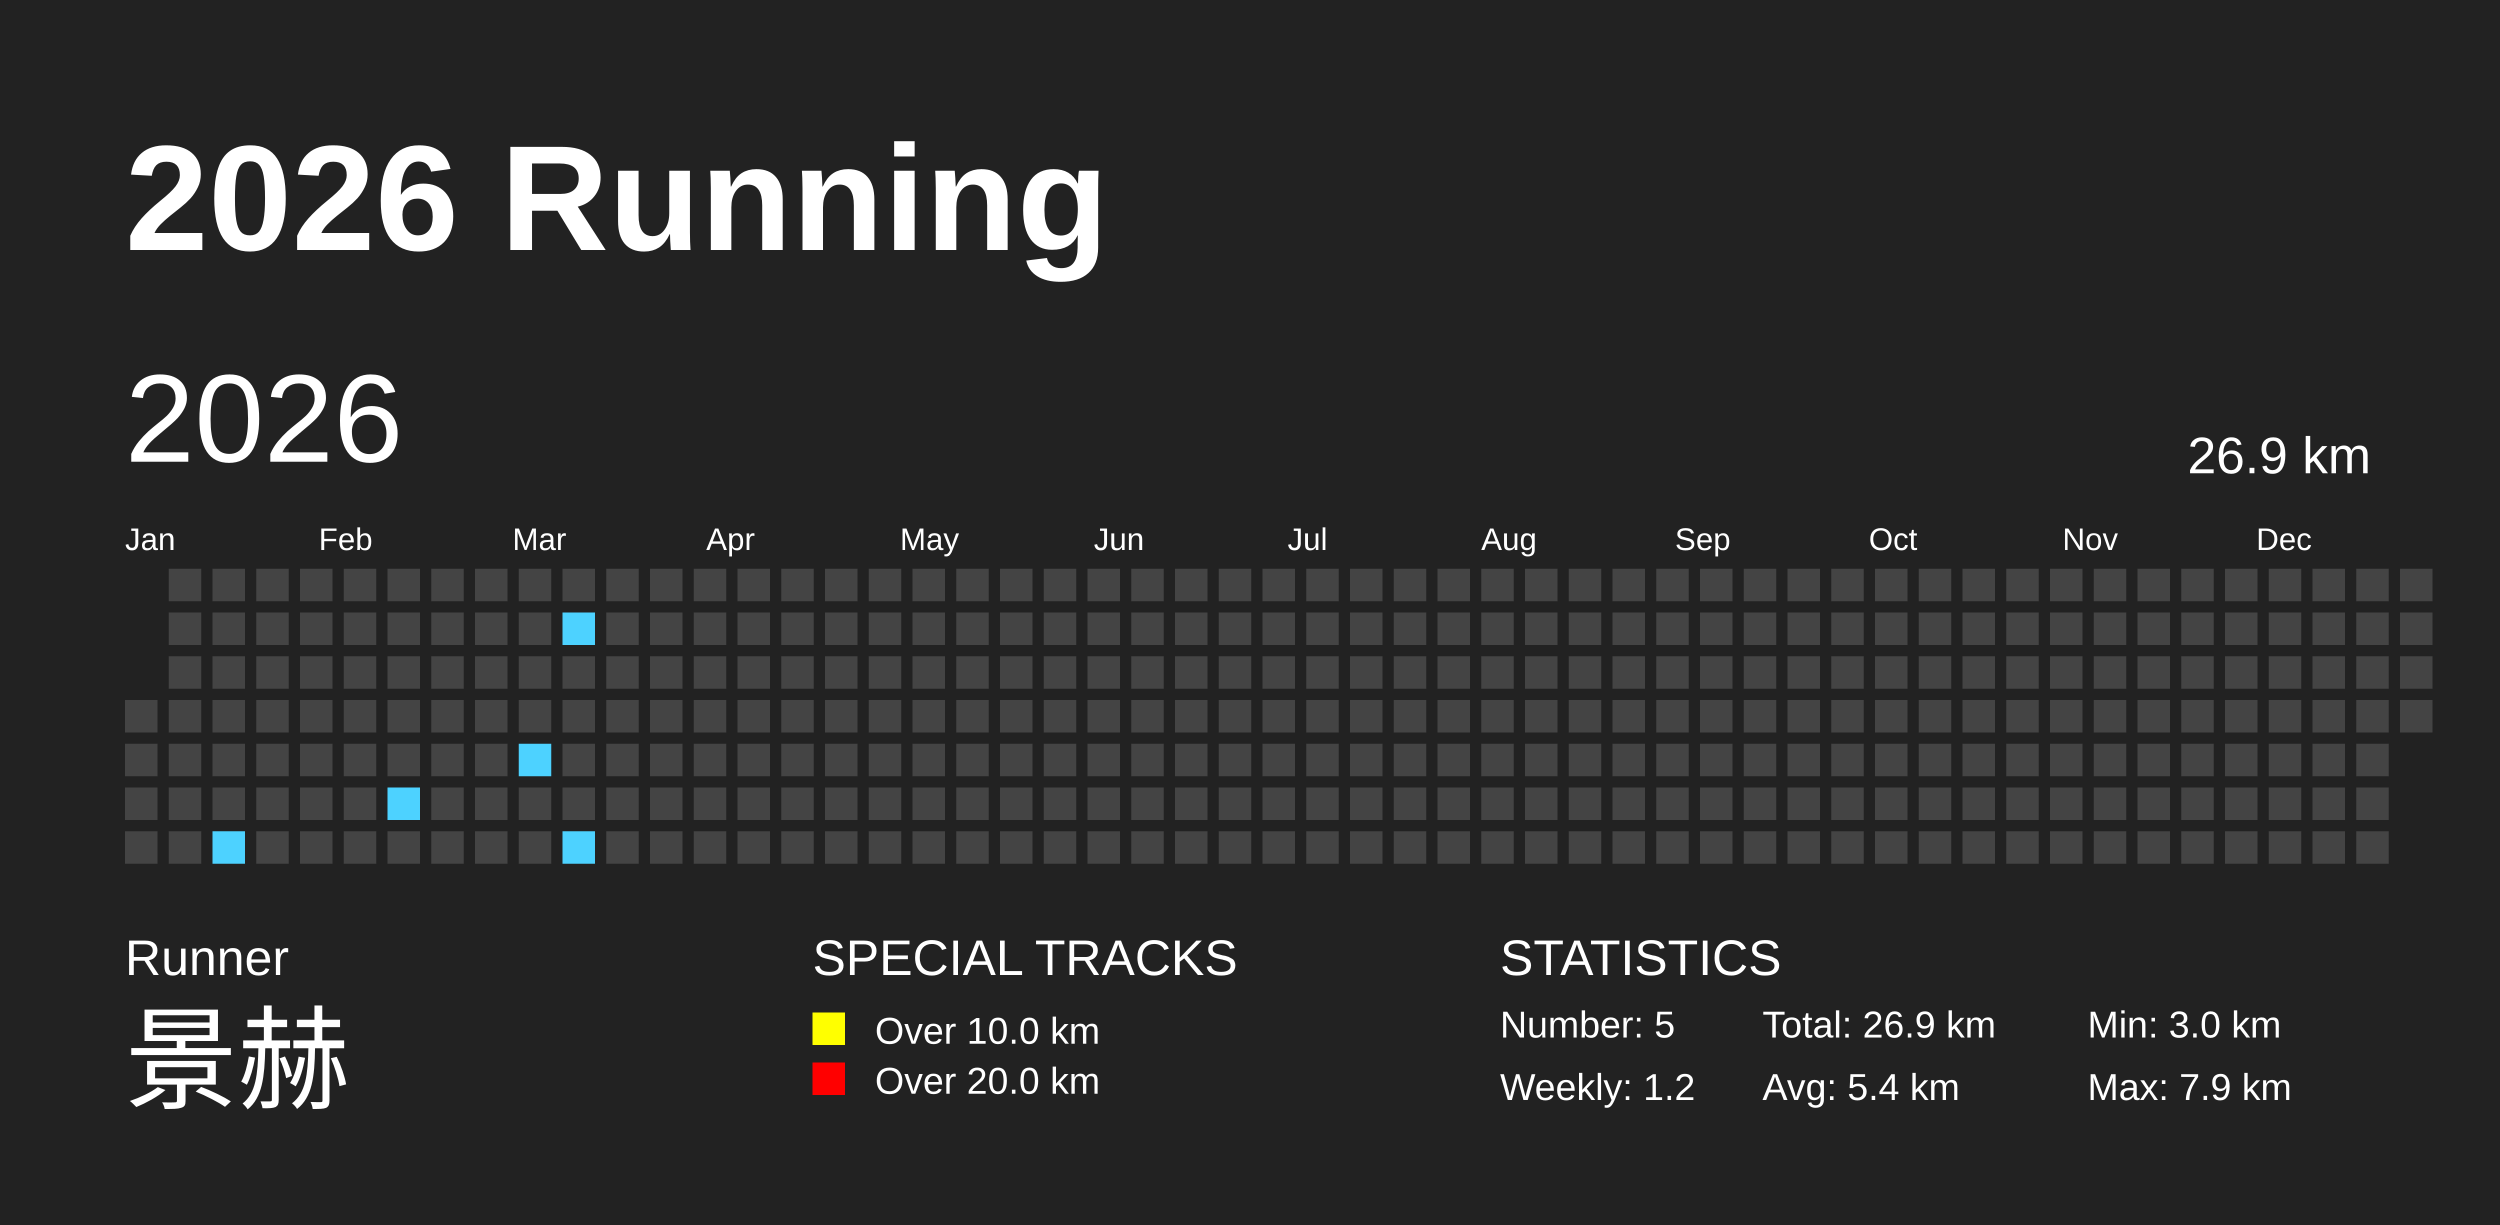
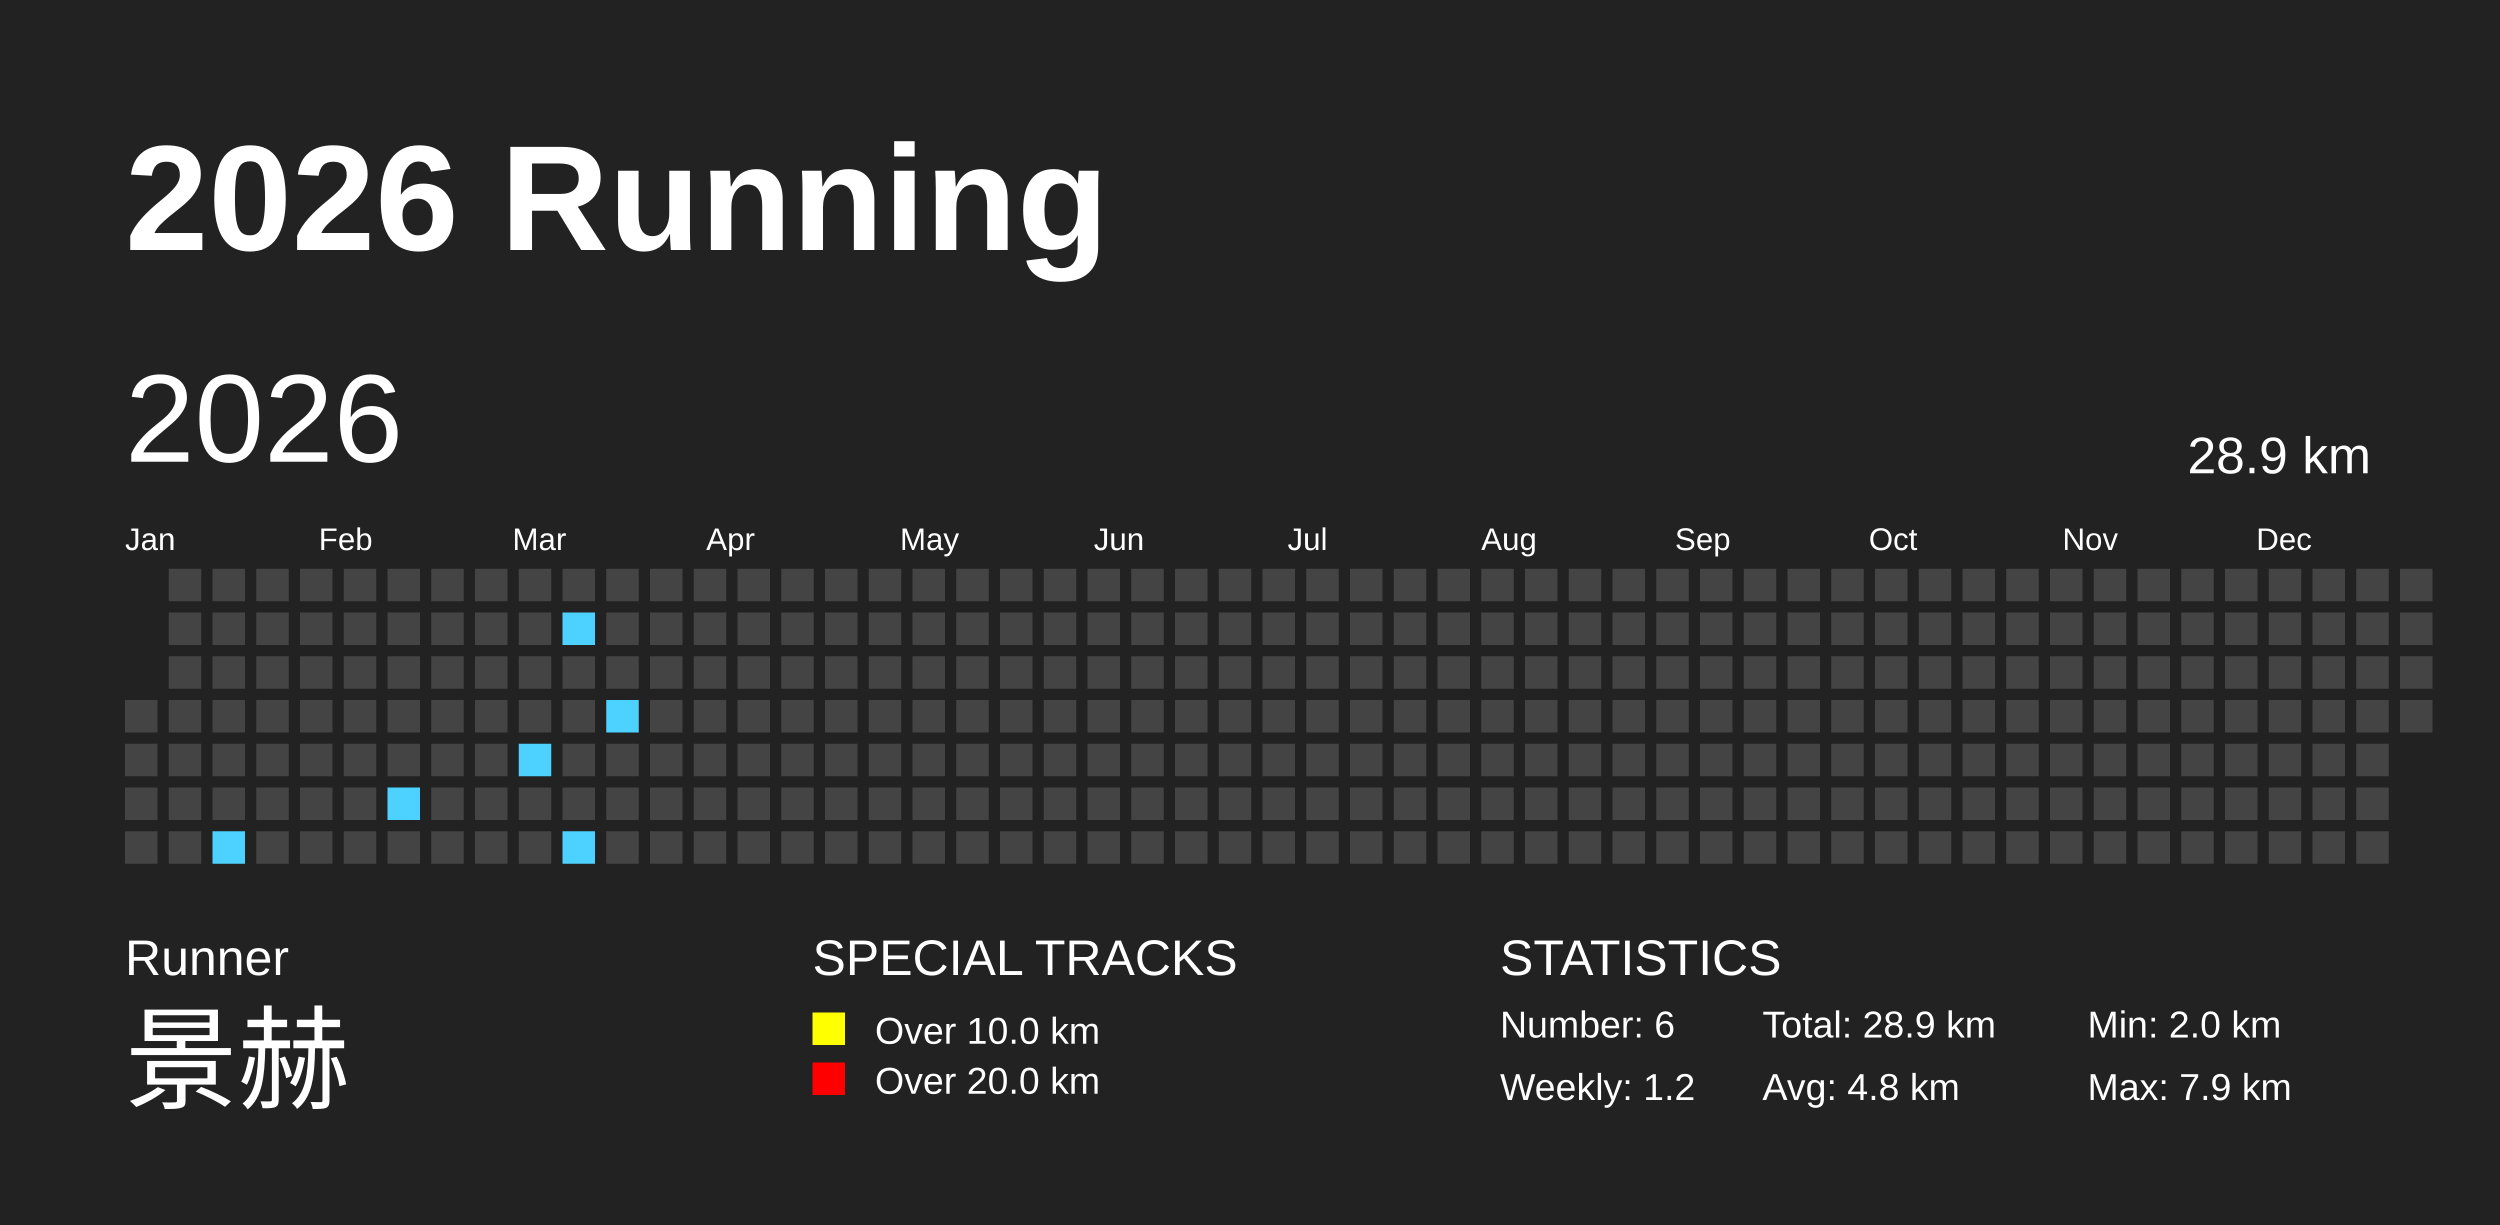
<svg xmlns="http://www.w3.org/2000/svg" baseProfile="full" height="98mm" version="1.1" viewBox="0,0,200,98" width="200mm">
  <defs />
  <rect fill="#222222" height="98" width="200" x="0" y="0" />
  <text fill="#FFFFFF" style="font-size:12px; font-family:Arial; font-weight:bold;" x="10" y="20">2026 Running</text>
  <text fill="#FFFFFF" style="font-size:4px; font-family:Arial" x="10" y="78">Runner</text>
  <text fill="#FFFFFF" style="font-size:9px; font-family:Arial" x="10" y="88">景赫</text>
  <text fill="#FFFFFF" style="font-size:4px; font-family:Arial" x="65" y="78">SPECIAL TRACKS</text>
  <rect fill="yellow" height="2.6" width="2.6" x="65" y="81" />
  <text fill="#FFFFFF" style="font-size:3px; font-family:Arial" x="70" y="83.5">Over 10.0 km</text>
  <rect fill="red" height="2.6" width="2.6" x="65" y="85" />
  <text fill="#FFFFFF" style="font-size:3px; font-family:Arial" x="70" y="87.5">Over 20.0 km</text>
  <text fill="#FFFFFF" style="font-size:4px; font-family:Arial" x="120" y="78">STATISTICS</text>
-   <text fill="#FFFFFF" style="font-size:3px; font-family:Arial" x="120" y="83">Number: 5</text>
+   <text fill="#FFFFFF" style="font-size:3px; font-family:Arial" x="120" y="83">Number: 6</text>
  <text fill="#FFFFFF" style="font-size:3px; font-family:Arial" x="120" y="88">Weekly: 1.2</text>
-   <text fill="#FFFFFF" style="font-size:3px; font-family:Arial" x="141" y="83">Total: 26.9 km</text>
-   <text fill="#FFFFFF" style="font-size:3px; font-family:Arial" x="141" y="88">Avg: 5.4 km</text>
-   <text fill="#FFFFFF" style="font-size:3px; font-family:Arial" x="167" y="83">Min: 3.0 km</text>
+   <text fill="#FFFFFF" style="font-size:3px; font-family:Arial" x="141" y="83">Total: 28.9 km</text>
+   <text fill="#FFFFFF" style="font-size:3px; font-family:Arial" x="141" y="88">Avg: 4.8 km</text>
+   <text fill="#FFFFFF" style="font-size:3px; font-family:Arial" x="167" y="83">Min: 2.0 km</text>
  <text fill="#FFFFFF" style="font-size:3px; font-family:Arial" x="167" y="88">Max: 7.9 km</text>
  <text dominant-baseline="hanging" fill="#FFFFFF" style="font-size:10.0px; font-family:Arial;" x="10" y="30">2026</text>
-   <text dominant-baseline="hanging" fill="#FFFFFF" style="font-size:4.125px; font-family:Arial;" x="175" y="35">26.9 km</text>
+   <text dominant-baseline="hanging" fill="#FFFFFF" style="font-size:4.125px; font-family:Arial;" x="175" y="35">28.9 km</text>
  <text fill="#FFFFFF" style="font-size:2.5px; font-family:Arial" x="10.0" y="44">Jan</text>
  <text fill="#FFFFFF" style="font-size:2.5px; font-family:Arial" x="25.5" y="44">Feb</text>
  <text fill="#FFFFFF" style="font-size:2.5px; font-family:Arial" x="41.0" y="44">Mar</text>
  <text fill="#FFFFFF" style="font-size:2.5px; font-family:Arial" x="56.5" y="44">Apr</text>
  <text fill="#FFFFFF" style="font-size:2.5px; font-family:Arial" x="72.0" y="44">May</text>
  <text fill="#FFFFFF" style="font-size:2.5px; font-family:Arial" x="87.5" y="44">Jun</text>
  <text fill="#FFFFFF" style="font-size:2.5px; font-family:Arial" x="103.0" y="44">Jul</text>
  <text fill="#FFFFFF" style="font-size:2.5px; font-family:Arial" x="118.5" y="44">Aug</text>
  <text fill="#FFFFFF" style="font-size:2.5px; font-family:Arial" x="134.0" y="44">Sep</text>
  <text fill="#FFFFFF" style="font-size:2.5px; font-family:Arial" x="149.5" y="44">Oct</text>
  <text fill="#FFFFFF" style="font-size:2.5px; font-family:Arial" x="165.0" y="44">Nov</text>
  <text fill="#FFFFFF" style="font-size:2.5px; font-family:Arial" x="180.5" y="44">Dec</text>
  <rect fill="#444444" height="2.6" width="2.6" x="10.0" y="56.0" />
  <rect fill="#444444" height="2.6" width="2.6" x="10.0" y="59.5" />
  <rect fill="#444444" height="2.6" width="2.6" x="10.0" y="63.0" />
  <rect fill="#444444" height="2.6" width="2.6" x="10.0" y="66.5" />
  <rect fill="#444444" height="2.6" width="2.6" x="13.5" y="45.5" />
  <rect fill="#444444" height="2.6" width="2.6" x="13.5" y="49.0" />
  <rect fill="#444444" height="2.6" width="2.6" x="13.5" y="52.5" />
  <rect fill="#444444" height="2.6" width="2.6" x="13.5" y="56.0" />
  <rect fill="#444444" height="2.6" width="2.6" x="13.5" y="59.5" />
  <rect fill="#444444" height="2.6" width="2.6" x="13.5" y="63.0" />
  <rect fill="#444444" height="2.6" width="2.6" x="13.5" y="66.5" />
  <rect fill="#444444" height="2.6" width="2.6" x="17.0" y="45.5" />
  <rect fill="#444444" height="2.6" width="2.6" x="17.0" y="49.0" />
  <rect fill="#444444" height="2.6" width="2.6" x="17.0" y="52.5" />
  <rect fill="#444444" height="2.6" width="2.6" x="17.0" y="56.0" />
  <rect fill="#444444" height="2.6" width="2.6" x="17.0" y="59.5" />
  <rect fill="#444444" height="2.6" width="2.6" x="17.0" y="63.0" />
  <rect fill="#4DD2FF" height="2.6" width="2.6" x="17.0" y="66.5" />
  <rect fill="#444444" height="2.6" width="2.6" x="20.5" y="45.5" />
  <rect fill="#444444" height="2.6" width="2.6" x="20.5" y="49.0" />
  <rect fill="#444444" height="2.6" width="2.6" x="20.5" y="52.5" />
  <rect fill="#444444" height="2.6" width="2.6" x="20.5" y="56.0" />
  <rect fill="#444444" height="2.6" width="2.6" x="20.5" y="59.5" />
  <rect fill="#444444" height="2.6" width="2.6" x="20.5" y="63.0" />
  <rect fill="#444444" height="2.6" width="2.6" x="20.5" y="66.5" />
  <rect fill="#444444" height="2.6" width="2.6" x="24.0" y="45.5" />
  <rect fill="#444444" height="2.6" width="2.6" x="24.0" y="49.0" />
  <rect fill="#444444" height="2.6" width="2.6" x="24.0" y="52.5" />
  <rect fill="#444444" height="2.6" width="2.6" x="24.0" y="56.0" />
  <rect fill="#444444" height="2.6" width="2.6" x="24.0" y="59.5" />
  <rect fill="#444444" height="2.6" width="2.6" x="24.0" y="63.0" />
  <rect fill="#444444" height="2.6" width="2.6" x="24.0" y="66.5" />
  <rect fill="#444444" height="2.6" width="2.6" x="27.5" y="45.5" />
  <rect fill="#444444" height="2.6" width="2.6" x="27.5" y="49.0" />
  <rect fill="#444444" height="2.6" width="2.6" x="27.5" y="52.5" />
  <rect fill="#444444" height="2.6" width="2.6" x="27.5" y="56.0" />
  <rect fill="#444444" height="2.6" width="2.6" x="27.5" y="59.5" />
  <rect fill="#444444" height="2.6" width="2.6" x="27.5" y="63.0" />
  <rect fill="#444444" height="2.6" width="2.6" x="27.5" y="66.5" />
  <rect fill="#444444" height="2.6" width="2.6" x="31.0" y="45.5" />
  <rect fill="#444444" height="2.6" width="2.6" x="31.0" y="49.0" />
  <rect fill="#444444" height="2.6" width="2.6" x="31.0" y="52.5" />
  <rect fill="#444444" height="2.6" width="2.6" x="31.0" y="56.0" />
  <rect fill="#444444" height="2.6" width="2.6" x="31.0" y="59.5" />
  <rect fill="#4DD2FF" height="2.6" width="2.6" x="31.0" y="63.0" />
  <rect fill="#444444" height="2.6" width="2.6" x="31.0" y="66.5" />
  <rect fill="#444444" height="2.6" width="2.6" x="34.5" y="45.5" />
  <rect fill="#444444" height="2.6" width="2.6" x="34.5" y="49.0" />
  <rect fill="#444444" height="2.6" width="2.6" x="34.5" y="52.5" />
  <rect fill="#444444" height="2.6" width="2.6" x="34.5" y="56.0" />
  <rect fill="#444444" height="2.6" width="2.6" x="34.5" y="59.5" />
  <rect fill="#444444" height="2.6" width="2.6" x="34.5" y="63.0" />
  <rect fill="#444444" height="2.6" width="2.6" x="34.5" y="66.5" />
  <rect fill="#444444" height="2.6" width="2.6" x="38.0" y="45.5" />
  <rect fill="#444444" height="2.6" width="2.6" x="38.0" y="49.0" />
  <rect fill="#444444" height="2.6" width="2.6" x="38.0" y="52.5" />
  <rect fill="#444444" height="2.6" width="2.6" x="38.0" y="56.0" />
  <rect fill="#444444" height="2.6" width="2.6" x="38.0" y="59.5" />
  <rect fill="#444444" height="2.6" width="2.6" x="38.0" y="63.0" />
  <rect fill="#444444" height="2.6" width="2.6" x="38.0" y="66.5" />
  <rect fill="#444444" height="2.6" width="2.6" x="41.5" y="45.5" />
  <rect fill="#444444" height="2.6" width="2.6" x="41.5" y="49.0" />
  <rect fill="#444444" height="2.6" width="2.6" x="41.5" y="52.5" />
  <rect fill="#444444" height="2.6" width="2.6" x="41.5" y="56.0" />
  <rect fill="#4DD2FF" height="2.6" width="2.6" x="41.5" y="59.5" />
  <rect fill="#444444" height="2.6" width="2.6" x="41.5" y="63.0" />
  <rect fill="#444444" height="2.6" width="2.6" x="41.5" y="66.5" />
  <rect fill="#444444" height="2.6" width="2.6" x="45.0" y="45.5" />
  <rect fill="#4DD2FF" height="2.6" width="2.6" x="45.0" y="49.0" />
  <rect fill="#444444" height="2.6" width="2.6" x="45.0" y="52.5" />
  <rect fill="#444444" height="2.6" width="2.6" x="45.0" y="56.0" />
  <rect fill="#444444" height="2.6" width="2.6" x="45.0" y="59.5" />
  <rect fill="#444444" height="2.6" width="2.6" x="45.0" y="63.0" />
  <rect fill="#4DD2FF" height="2.6" width="2.6" x="45.0" y="66.5" />
  <rect fill="#444444" height="2.6" width="2.6" x="48.5" y="45.5" />
  <rect fill="#444444" height="2.6" width="2.6" x="48.5" y="49.0" />
  <rect fill="#444444" height="2.6" width="2.6" x="48.5" y="52.5" />
-   <rect fill="#444444" height="2.6" width="2.6" x="48.5" y="56.0" />
+   <rect fill="#4DD2FF" height="2.6" width="2.6" x="48.5" y="56.0" />
  <rect fill="#444444" height="2.6" width="2.6" x="48.5" y="59.5" />
  <rect fill="#444444" height="2.6" width="2.6" x="48.5" y="63.0" />
  <rect fill="#444444" height="2.6" width="2.6" x="48.5" y="66.5" />
  <rect fill="#444444" height="2.6" width="2.6" x="52.0" y="45.5" />
  <rect fill="#444444" height="2.6" width="2.6" x="52.0" y="49.0" />
  <rect fill="#444444" height="2.6" width="2.6" x="52.0" y="52.5" />
  <rect fill="#444444" height="2.6" width="2.6" x="52.0" y="56.0" />
  <rect fill="#444444" height="2.6" width="2.6" x="52.0" y="59.5" />
  <rect fill="#444444" height="2.6" width="2.6" x="52.0" y="63.0" />
  <rect fill="#444444" height="2.6" width="2.6" x="52.0" y="66.5" />
  <rect fill="#444444" height="2.6" width="2.6" x="55.5" y="45.5" />
  <rect fill="#444444" height="2.6" width="2.6" x="55.5" y="49.0" />
  <rect fill="#444444" height="2.6" width="2.6" x="55.5" y="52.5" />
  <rect fill="#444444" height="2.6" width="2.6" x="55.5" y="56.0" />
  <rect fill="#444444" height="2.6" width="2.6" x="55.5" y="59.5" />
  <rect fill="#444444" height="2.6" width="2.6" x="55.5" y="63.0" />
  <rect fill="#444444" height="2.6" width="2.6" x="55.5" y="66.5" />
  <rect fill="#444444" height="2.6" width="2.6" x="59.0" y="45.5" />
  <rect fill="#444444" height="2.6" width="2.6" x="59.0" y="49.0" />
  <rect fill="#444444" height="2.6" width="2.6" x="59.0" y="52.5" />
  <rect fill="#444444" height="2.6" width="2.6" x="59.0" y="56.0" />
  <rect fill="#444444" height="2.6" width="2.6" x="59.0" y="59.5" />
  <rect fill="#444444" height="2.6" width="2.6" x="59.0" y="63.0" />
  <rect fill="#444444" height="2.6" width="2.6" x="59.0" y="66.5" />
  <rect fill="#444444" height="2.6" width="2.6" x="62.5" y="45.5" />
  <rect fill="#444444" height="2.6" width="2.6" x="62.5" y="49.0" />
  <rect fill="#444444" height="2.6" width="2.6" x="62.5" y="52.5" />
  <rect fill="#444444" height="2.6" width="2.6" x="62.5" y="56.0" />
  <rect fill="#444444" height="2.6" width="2.6" x="62.5" y="59.5" />
  <rect fill="#444444" height="2.6" width="2.6" x="62.5" y="63.0" />
  <rect fill="#444444" height="2.6" width="2.6" x="62.5" y="66.5" />
  <rect fill="#444444" height="2.6" width="2.6" x="66.0" y="45.5" />
  <rect fill="#444444" height="2.6" width="2.6" x="66.0" y="49.0" />
  <rect fill="#444444" height="2.6" width="2.6" x="66.0" y="52.5" />
  <rect fill="#444444" height="2.6" width="2.6" x="66.0" y="56.0" />
  <rect fill="#444444" height="2.6" width="2.6" x="66.0" y="59.5" />
  <rect fill="#444444" height="2.6" width="2.6" x="66.0" y="63.0" />
  <rect fill="#444444" height="2.6" width="2.6" x="66.0" y="66.5" />
  <rect fill="#444444" height="2.6" width="2.6" x="69.5" y="45.5" />
  <rect fill="#444444" height="2.6" width="2.6" x="69.5" y="49.0" />
  <rect fill="#444444" height="2.6" width="2.6" x="69.5" y="52.5" />
  <rect fill="#444444" height="2.6" width="2.6" x="69.5" y="56.0" />
  <rect fill="#444444" height="2.6" width="2.6" x="69.5" y="59.5" />
  <rect fill="#444444" height="2.6" width="2.6" x="69.5" y="63.0" />
  <rect fill="#444444" height="2.6" width="2.6" x="69.5" y="66.5" />
  <rect fill="#444444" height="2.6" width="2.6" x="73.0" y="45.5" />
  <rect fill="#444444" height="2.6" width="2.6" x="73.0" y="49.0" />
  <rect fill="#444444" height="2.6" width="2.6" x="73.0" y="52.5" />
  <rect fill="#444444" height="2.6" width="2.6" x="73.0" y="56.0" />
  <rect fill="#444444" height="2.6" width="2.6" x="73.0" y="59.5" />
  <rect fill="#444444" height="2.6" width="2.6" x="73.0" y="63.0" />
  <rect fill="#444444" height="2.6" width="2.6" x="73.0" y="66.5" />
  <rect fill="#444444" height="2.6" width="2.6" x="76.5" y="45.5" />
  <rect fill="#444444" height="2.6" width="2.6" x="76.5" y="49.0" />
  <rect fill="#444444" height="2.6" width="2.6" x="76.5" y="52.5" />
  <rect fill="#444444" height="2.6" width="2.6" x="76.5" y="56.0" />
  <rect fill="#444444" height="2.6" width="2.6" x="76.5" y="59.5" />
  <rect fill="#444444" height="2.6" width="2.6" x="76.5" y="63.0" />
  <rect fill="#444444" height="2.6" width="2.6" x="76.5" y="66.5" />
  <rect fill="#444444" height="2.6" width="2.6" x="80.0" y="45.5" />
  <rect fill="#444444" height="2.6" width="2.6" x="80.0" y="49.0" />
  <rect fill="#444444" height="2.6" width="2.6" x="80.0" y="52.5" />
  <rect fill="#444444" height="2.6" width="2.6" x="80.0" y="56.0" />
  <rect fill="#444444" height="2.6" width="2.6" x="80.0" y="59.5" />
  <rect fill="#444444" height="2.6" width="2.6" x="80.0" y="63.0" />
  <rect fill="#444444" height="2.6" width="2.6" x="80.0" y="66.5" />
  <rect fill="#444444" height="2.6" width="2.6" x="83.5" y="45.5" />
  <rect fill="#444444" height="2.6" width="2.6" x="83.5" y="49.0" />
  <rect fill="#444444" height="2.6" width="2.6" x="83.5" y="52.5" />
  <rect fill="#444444" height="2.6" width="2.6" x="83.5" y="56.0" />
  <rect fill="#444444" height="2.6" width="2.6" x="83.5" y="59.5" />
  <rect fill="#444444" height="2.6" width="2.6" x="83.5" y="63.0" />
  <rect fill="#444444" height="2.6" width="2.6" x="83.5" y="66.5" />
  <rect fill="#444444" height="2.6" width="2.6" x="87.0" y="45.5" />
  <rect fill="#444444" height="2.6" width="2.6" x="87.0" y="49.0" />
  <rect fill="#444444" height="2.6" width="2.6" x="87.0" y="52.5" />
  <rect fill="#444444" height="2.6" width="2.6" x="87.0" y="56.0" />
  <rect fill="#444444" height="2.6" width="2.6" x="87.0" y="59.5" />
  <rect fill="#444444" height="2.6" width="2.6" x="87.0" y="63.0" />
  <rect fill="#444444" height="2.6" width="2.6" x="87.0" y="66.5" />
  <rect fill="#444444" height="2.6" width="2.6" x="90.5" y="45.5" />
  <rect fill="#444444" height="2.6" width="2.6" x="90.5" y="49.0" />
  <rect fill="#444444" height="2.6" width="2.6" x="90.5" y="52.5" />
  <rect fill="#444444" height="2.6" width="2.6" x="90.5" y="56.0" />
  <rect fill="#444444" height="2.6" width="2.6" x="90.5" y="59.5" />
  <rect fill="#444444" height="2.6" width="2.6" x="90.5" y="63.0" />
  <rect fill="#444444" height="2.6" width="2.6" x="90.5" y="66.5" />
  <rect fill="#444444" height="2.6" width="2.6" x="94.0" y="45.5" />
  <rect fill="#444444" height="2.6" width="2.6" x="94.0" y="49.0" />
  <rect fill="#444444" height="2.6" width="2.6" x="94.0" y="52.5" />
  <rect fill="#444444" height="2.6" width="2.6" x="94.0" y="56.0" />
  <rect fill="#444444" height="2.6" width="2.6" x="94.0" y="59.5" />
  <rect fill="#444444" height="2.6" width="2.6" x="94.0" y="63.0" />
  <rect fill="#444444" height="2.6" width="2.6" x="94.0" y="66.5" />
  <rect fill="#444444" height="2.6" width="2.6" x="97.5" y="45.5" />
  <rect fill="#444444" height="2.6" width="2.6" x="97.5" y="49.0" />
  <rect fill="#444444" height="2.6" width="2.6" x="97.5" y="52.5" />
  <rect fill="#444444" height="2.6" width="2.6" x="97.5" y="56.0" />
  <rect fill="#444444" height="2.6" width="2.6" x="97.5" y="59.5" />
  <rect fill="#444444" height="2.6" width="2.6" x="97.5" y="63.0" />
  <rect fill="#444444" height="2.6" width="2.6" x="97.5" y="66.5" />
  <rect fill="#444444" height="2.6" width="2.6" x="101.0" y="45.5" />
  <rect fill="#444444" height="2.6" width="2.6" x="101.0" y="49.0" />
  <rect fill="#444444" height="2.6" width="2.6" x="101.0" y="52.5" />
  <rect fill="#444444" height="2.6" width="2.6" x="101.0" y="56.0" />
  <rect fill="#444444" height="2.6" width="2.6" x="101.0" y="59.5" />
  <rect fill="#444444" height="2.6" width="2.6" x="101.0" y="63.0" />
  <rect fill="#444444" height="2.6" width="2.6" x="101.0" y="66.5" />
  <rect fill="#444444" height="2.6" width="2.6" x="104.5" y="45.5" />
  <rect fill="#444444" height="2.6" width="2.6" x="104.5" y="49.0" />
  <rect fill="#444444" height="2.6" width="2.6" x="104.5" y="52.5" />
  <rect fill="#444444" height="2.6" width="2.6" x="104.5" y="56.0" />
  <rect fill="#444444" height="2.6" width="2.6" x="104.5" y="59.5" />
  <rect fill="#444444" height="2.6" width="2.6" x="104.5" y="63.0" />
  <rect fill="#444444" height="2.6" width="2.6" x="104.5" y="66.5" />
  <rect fill="#444444" height="2.6" width="2.6" x="108.0" y="45.5" />
  <rect fill="#444444" height="2.6" width="2.6" x="108.0" y="49.0" />
  <rect fill="#444444" height="2.6" width="2.6" x="108.0" y="52.5" />
  <rect fill="#444444" height="2.6" width="2.6" x="108.0" y="56.0" />
  <rect fill="#444444" height="2.6" width="2.6" x="108.0" y="59.5" />
  <rect fill="#444444" height="2.6" width="2.6" x="108.0" y="63.0" />
  <rect fill="#444444" height="2.6" width="2.6" x="108.0" y="66.5" />
  <rect fill="#444444" height="2.6" width="2.6" x="111.5" y="45.5" />
  <rect fill="#444444" height="2.6" width="2.6" x="111.5" y="49.0" />
  <rect fill="#444444" height="2.6" width="2.6" x="111.5" y="52.5" />
  <rect fill="#444444" height="2.6" width="2.6" x="111.5" y="56.0" />
  <rect fill="#444444" height="2.6" width="2.6" x="111.5" y="59.5" />
  <rect fill="#444444" height="2.6" width="2.6" x="111.5" y="63.0" />
  <rect fill="#444444" height="2.6" width="2.6" x="111.5" y="66.5" />
  <rect fill="#444444" height="2.6" width="2.6" x="115.0" y="45.5" />
  <rect fill="#444444" height="2.6" width="2.6" x="115.0" y="49.0" />
  <rect fill="#444444" height="2.6" width="2.6" x="115.0" y="52.5" />
  <rect fill="#444444" height="2.6" width="2.6" x="115.0" y="56.0" />
  <rect fill="#444444" height="2.6" width="2.6" x="115.0" y="59.5" />
  <rect fill="#444444" height="2.6" width="2.6" x="115.0" y="63.0" />
  <rect fill="#444444" height="2.6" width="2.6" x="115.0" y="66.5" />
  <rect fill="#444444" height="2.6" width="2.6" x="118.5" y="45.5" />
  <rect fill="#444444" height="2.6" width="2.6" x="118.5" y="49.0" />
  <rect fill="#444444" height="2.6" width="2.6" x="118.5" y="52.5" />
  <rect fill="#444444" height="2.6" width="2.6" x="118.5" y="56.0" />
  <rect fill="#444444" height="2.6" width="2.6" x="118.5" y="59.5" />
  <rect fill="#444444" height="2.6" width="2.6" x="118.5" y="63.0" />
  <rect fill="#444444" height="2.6" width="2.6" x="118.5" y="66.5" />
  <rect fill="#444444" height="2.6" width="2.6" x="122.0" y="45.5" />
  <rect fill="#444444" height="2.6" width="2.6" x="122.0" y="49.0" />
  <rect fill="#444444" height="2.6" width="2.6" x="122.0" y="52.5" />
  <rect fill="#444444" height="2.6" width="2.6" x="122.0" y="56.0" />
  <rect fill="#444444" height="2.6" width="2.6" x="122.0" y="59.5" />
  <rect fill="#444444" height="2.6" width="2.6" x="122.0" y="63.0" />
  <rect fill="#444444" height="2.6" width="2.6" x="122.0" y="66.5" />
  <rect fill="#444444" height="2.6" width="2.6" x="125.5" y="45.5" />
  <rect fill="#444444" height="2.6" width="2.6" x="125.5" y="49.0" />
  <rect fill="#444444" height="2.6" width="2.6" x="125.5" y="52.5" />
  <rect fill="#444444" height="2.6" width="2.6" x="125.5" y="56.0" />
  <rect fill="#444444" height="2.6" width="2.6" x="125.5" y="59.5" />
  <rect fill="#444444" height="2.6" width="2.6" x="125.5" y="63.0" />
  <rect fill="#444444" height="2.6" width="2.6" x="125.5" y="66.5" />
  <rect fill="#444444" height="2.6" width="2.6" x="129.0" y="45.5" />
  <rect fill="#444444" height="2.6" width="2.6" x="129.0" y="49.0" />
  <rect fill="#444444" height="2.6" width="2.6" x="129.0" y="52.5" />
  <rect fill="#444444" height="2.6" width="2.6" x="129.0" y="56.0" />
  <rect fill="#444444" height="2.6" width="2.6" x="129.0" y="59.5" />
  <rect fill="#444444" height="2.6" width="2.6" x="129.0" y="63.0" />
  <rect fill="#444444" height="2.6" width="2.6" x="129.0" y="66.5" />
  <rect fill="#444444" height="2.6" width="2.6" x="132.5" y="45.5" />
  <rect fill="#444444" height="2.6" width="2.6" x="132.5" y="49.0" />
  <rect fill="#444444" height="2.6" width="2.6" x="132.5" y="52.5" />
  <rect fill="#444444" height="2.6" width="2.6" x="132.5" y="56.0" />
  <rect fill="#444444" height="2.6" width="2.6" x="132.5" y="59.5" />
  <rect fill="#444444" height="2.6" width="2.6" x="132.5" y="63.0" />
  <rect fill="#444444" height="2.6" width="2.6" x="132.5" y="66.5" />
  <rect fill="#444444" height="2.6" width="2.6" x="136.0" y="45.5" />
  <rect fill="#444444" height="2.6" width="2.6" x="136.0" y="49.0" />
  <rect fill="#444444" height="2.6" width="2.6" x="136.0" y="52.5" />
  <rect fill="#444444" height="2.6" width="2.6" x="136.0" y="56.0" />
  <rect fill="#444444" height="2.6" width="2.6" x="136.0" y="59.5" />
  <rect fill="#444444" height="2.6" width="2.6" x="136.0" y="63.0" />
  <rect fill="#444444" height="2.6" width="2.6" x="136.0" y="66.5" />
  <rect fill="#444444" height="2.6" width="2.6" x="139.5" y="45.5" />
  <rect fill="#444444" height="2.6" width="2.6" x="139.5" y="49.0" />
  <rect fill="#444444" height="2.6" width="2.6" x="139.5" y="52.5" />
  <rect fill="#444444" height="2.6" width="2.6" x="139.5" y="56.0" />
  <rect fill="#444444" height="2.6" width="2.6" x="139.5" y="59.5" />
  <rect fill="#444444" height="2.6" width="2.6" x="139.5" y="63.0" />
  <rect fill="#444444" height="2.6" width="2.6" x="139.5" y="66.5" />
  <rect fill="#444444" height="2.6" width="2.6" x="143.0" y="45.5" />
  <rect fill="#444444" height="2.6" width="2.6" x="143.0" y="49.0" />
  <rect fill="#444444" height="2.6" width="2.6" x="143.0" y="52.5" />
  <rect fill="#444444" height="2.6" width="2.6" x="143.0" y="56.0" />
  <rect fill="#444444" height="2.6" width="2.6" x="143.0" y="59.5" />
  <rect fill="#444444" height="2.6" width="2.6" x="143.0" y="63.0" />
  <rect fill="#444444" height="2.6" width="2.6" x="143.0" y="66.5" />
  <rect fill="#444444" height="2.6" width="2.6" x="146.5" y="45.5" />
  <rect fill="#444444" height="2.6" width="2.6" x="146.5" y="49.0" />
  <rect fill="#444444" height="2.6" width="2.6" x="146.5" y="52.5" />
  <rect fill="#444444" height="2.6" width="2.6" x="146.5" y="56.0" />
  <rect fill="#444444" height="2.6" width="2.6" x="146.5" y="59.5" />
  <rect fill="#444444" height="2.6" width="2.6" x="146.5" y="63.0" />
  <rect fill="#444444" height="2.6" width="2.6" x="146.5" y="66.5" />
  <rect fill="#444444" height="2.6" width="2.6" x="150.0" y="45.5" />
  <rect fill="#444444" height="2.6" width="2.6" x="150.0" y="49.0" />
  <rect fill="#444444" height="2.6" width="2.6" x="150.0" y="52.5" />
  <rect fill="#444444" height="2.6" width="2.6" x="150.0" y="56.0" />
  <rect fill="#444444" height="2.6" width="2.6" x="150.0" y="59.5" />
  <rect fill="#444444" height="2.6" width="2.6" x="150.0" y="63.0" />
  <rect fill="#444444" height="2.6" width="2.6" x="150.0" y="66.5" />
  <rect fill="#444444" height="2.6" width="2.6" x="153.5" y="45.5" />
  <rect fill="#444444" height="2.6" width="2.6" x="153.5" y="49.0" />
  <rect fill="#444444" height="2.6" width="2.6" x="153.5" y="52.5" />
  <rect fill="#444444" height="2.6" width="2.6" x="153.5" y="56.0" />
  <rect fill="#444444" height="2.6" width="2.6" x="153.5" y="59.5" />
  <rect fill="#444444" height="2.6" width="2.6" x="153.5" y="63.0" />
  <rect fill="#444444" height="2.6" width="2.6" x="153.5" y="66.5" />
  <rect fill="#444444" height="2.6" width="2.6" x="157.0" y="45.5" />
  <rect fill="#444444" height="2.6" width="2.6" x="157.0" y="49.0" />
  <rect fill="#444444" height="2.6" width="2.6" x="157.0" y="52.5" />
  <rect fill="#444444" height="2.6" width="2.6" x="157.0" y="56.0" />
  <rect fill="#444444" height="2.6" width="2.6" x="157.0" y="59.5" />
  <rect fill="#444444" height="2.6" width="2.6" x="157.0" y="63.0" />
  <rect fill="#444444" height="2.6" width="2.6" x="157.0" y="66.5" />
  <rect fill="#444444" height="2.6" width="2.6" x="160.5" y="45.5" />
  <rect fill="#444444" height="2.6" width="2.6" x="160.5" y="49.0" />
  <rect fill="#444444" height="2.6" width="2.6" x="160.5" y="52.5" />
  <rect fill="#444444" height="2.6" width="2.6" x="160.5" y="56.0" />
  <rect fill="#444444" height="2.6" width="2.6" x="160.5" y="59.5" />
  <rect fill="#444444" height="2.6" width="2.6" x="160.5" y="63.0" />
  <rect fill="#444444" height="2.6" width="2.6" x="160.5" y="66.5" />
  <rect fill="#444444" height="2.6" width="2.6" x="164.0" y="45.5" />
  <rect fill="#444444" height="2.6" width="2.6" x="164.0" y="49.0" />
  <rect fill="#444444" height="2.6" width="2.6" x="164.0" y="52.5" />
  <rect fill="#444444" height="2.6" width="2.6" x="164.0" y="56.0" />
  <rect fill="#444444" height="2.6" width="2.6" x="164.0" y="59.5" />
  <rect fill="#444444" height="2.6" width="2.6" x="164.0" y="63.0" />
  <rect fill="#444444" height="2.6" width="2.6" x="164.0" y="66.5" />
  <rect fill="#444444" height="2.6" width="2.6" x="167.5" y="45.5" />
  <rect fill="#444444" height="2.6" width="2.6" x="167.5" y="49.0" />
  <rect fill="#444444" height="2.6" width="2.6" x="167.5" y="52.5" />
  <rect fill="#444444" height="2.6" width="2.6" x="167.5" y="56.0" />
  <rect fill="#444444" height="2.6" width="2.6" x="167.5" y="59.5" />
  <rect fill="#444444" height="2.6" width="2.6" x="167.5" y="63.0" />
  <rect fill="#444444" height="2.6" width="2.6" x="167.5" y="66.5" />
  <rect fill="#444444" height="2.6" width="2.6" x="171.0" y="45.5" />
  <rect fill="#444444" height="2.6" width="2.6" x="171.0" y="49.0" />
  <rect fill="#444444" height="2.6" width="2.6" x="171.0" y="52.5" />
  <rect fill="#444444" height="2.6" width="2.6" x="171.0" y="56.0" />
  <rect fill="#444444" height="2.6" width="2.6" x="171.0" y="59.5" />
  <rect fill="#444444" height="2.6" width="2.6" x="171.0" y="63.0" />
  <rect fill="#444444" height="2.6" width="2.6" x="171.0" y="66.5" />
  <rect fill="#444444" height="2.6" width="2.6" x="174.5" y="45.5" />
  <rect fill="#444444" height="2.6" width="2.6" x="174.5" y="49.0" />
  <rect fill="#444444" height="2.6" width="2.6" x="174.5" y="52.5" />
  <rect fill="#444444" height="2.6" width="2.6" x="174.5" y="56.0" />
  <rect fill="#444444" height="2.6" width="2.6" x="174.5" y="59.5" />
  <rect fill="#444444" height="2.6" width="2.6" x="174.5" y="63.0" />
  <rect fill="#444444" height="2.6" width="2.6" x="174.5" y="66.5" />
  <rect fill="#444444" height="2.6" width="2.6" x="178.0" y="45.5" />
  <rect fill="#444444" height="2.6" width="2.6" x="178.0" y="49.0" />
  <rect fill="#444444" height="2.6" width="2.6" x="178.0" y="52.5" />
  <rect fill="#444444" height="2.6" width="2.6" x="178.0" y="56.0" />
  <rect fill="#444444" height="2.6" width="2.6" x="178.0" y="59.5" />
  <rect fill="#444444" height="2.6" width="2.6" x="178.0" y="63.0" />
  <rect fill="#444444" height="2.6" width="2.6" x="178.0" y="66.5" />
  <rect fill="#444444" height="2.6" width="2.6" x="181.5" y="45.5" />
  <rect fill="#444444" height="2.6" width="2.6" x="181.5" y="49.0" />
  <rect fill="#444444" height="2.6" width="2.6" x="181.5" y="52.5" />
  <rect fill="#444444" height="2.6" width="2.6" x="181.5" y="56.0" />
  <rect fill="#444444" height="2.6" width="2.6" x="181.5" y="59.5" />
  <rect fill="#444444" height="2.6" width="2.6" x="181.5" y="63.0" />
  <rect fill="#444444" height="2.6" width="2.6" x="181.5" y="66.5" />
  <rect fill="#444444" height="2.6" width="2.6" x="185.0" y="45.5" />
  <rect fill="#444444" height="2.6" width="2.6" x="185.0" y="49.0" />
  <rect fill="#444444" height="2.6" width="2.6" x="185.0" y="52.5" />
  <rect fill="#444444" height="2.6" width="2.6" x="185.0" y="56.0" />
  <rect fill="#444444" height="2.6" width="2.6" x="185.0" y="59.5" />
  <rect fill="#444444" height="2.6" width="2.6" x="185.0" y="63.0" />
  <rect fill="#444444" height="2.6" width="2.6" x="185.0" y="66.5" />
  <rect fill="#444444" height="2.6" width="2.6" x="188.5" y="45.5" />
  <rect fill="#444444" height="2.6" width="2.6" x="188.5" y="49.0" />
  <rect fill="#444444" height="2.6" width="2.6" x="188.5" y="52.5" />
  <rect fill="#444444" height="2.6" width="2.6" x="188.5" y="56.0" />
  <rect fill="#444444" height="2.6" width="2.6" x="188.5" y="59.5" />
  <rect fill="#444444" height="2.6" width="2.6" x="188.5" y="63.0" />
  <rect fill="#444444" height="2.6" width="2.6" x="188.5" y="66.5" />
  <rect fill="#444444" height="2.6" width="2.6" x="192.0" y="45.5" />
  <rect fill="#444444" height="2.6" width="2.6" x="192.0" y="49.0" />
  <rect fill="#444444" height="2.6" width="2.6" x="192.0" y="52.5" />
  <rect fill="#444444" height="2.6" width="2.6" x="192.0" y="56.0" />
</svg>
